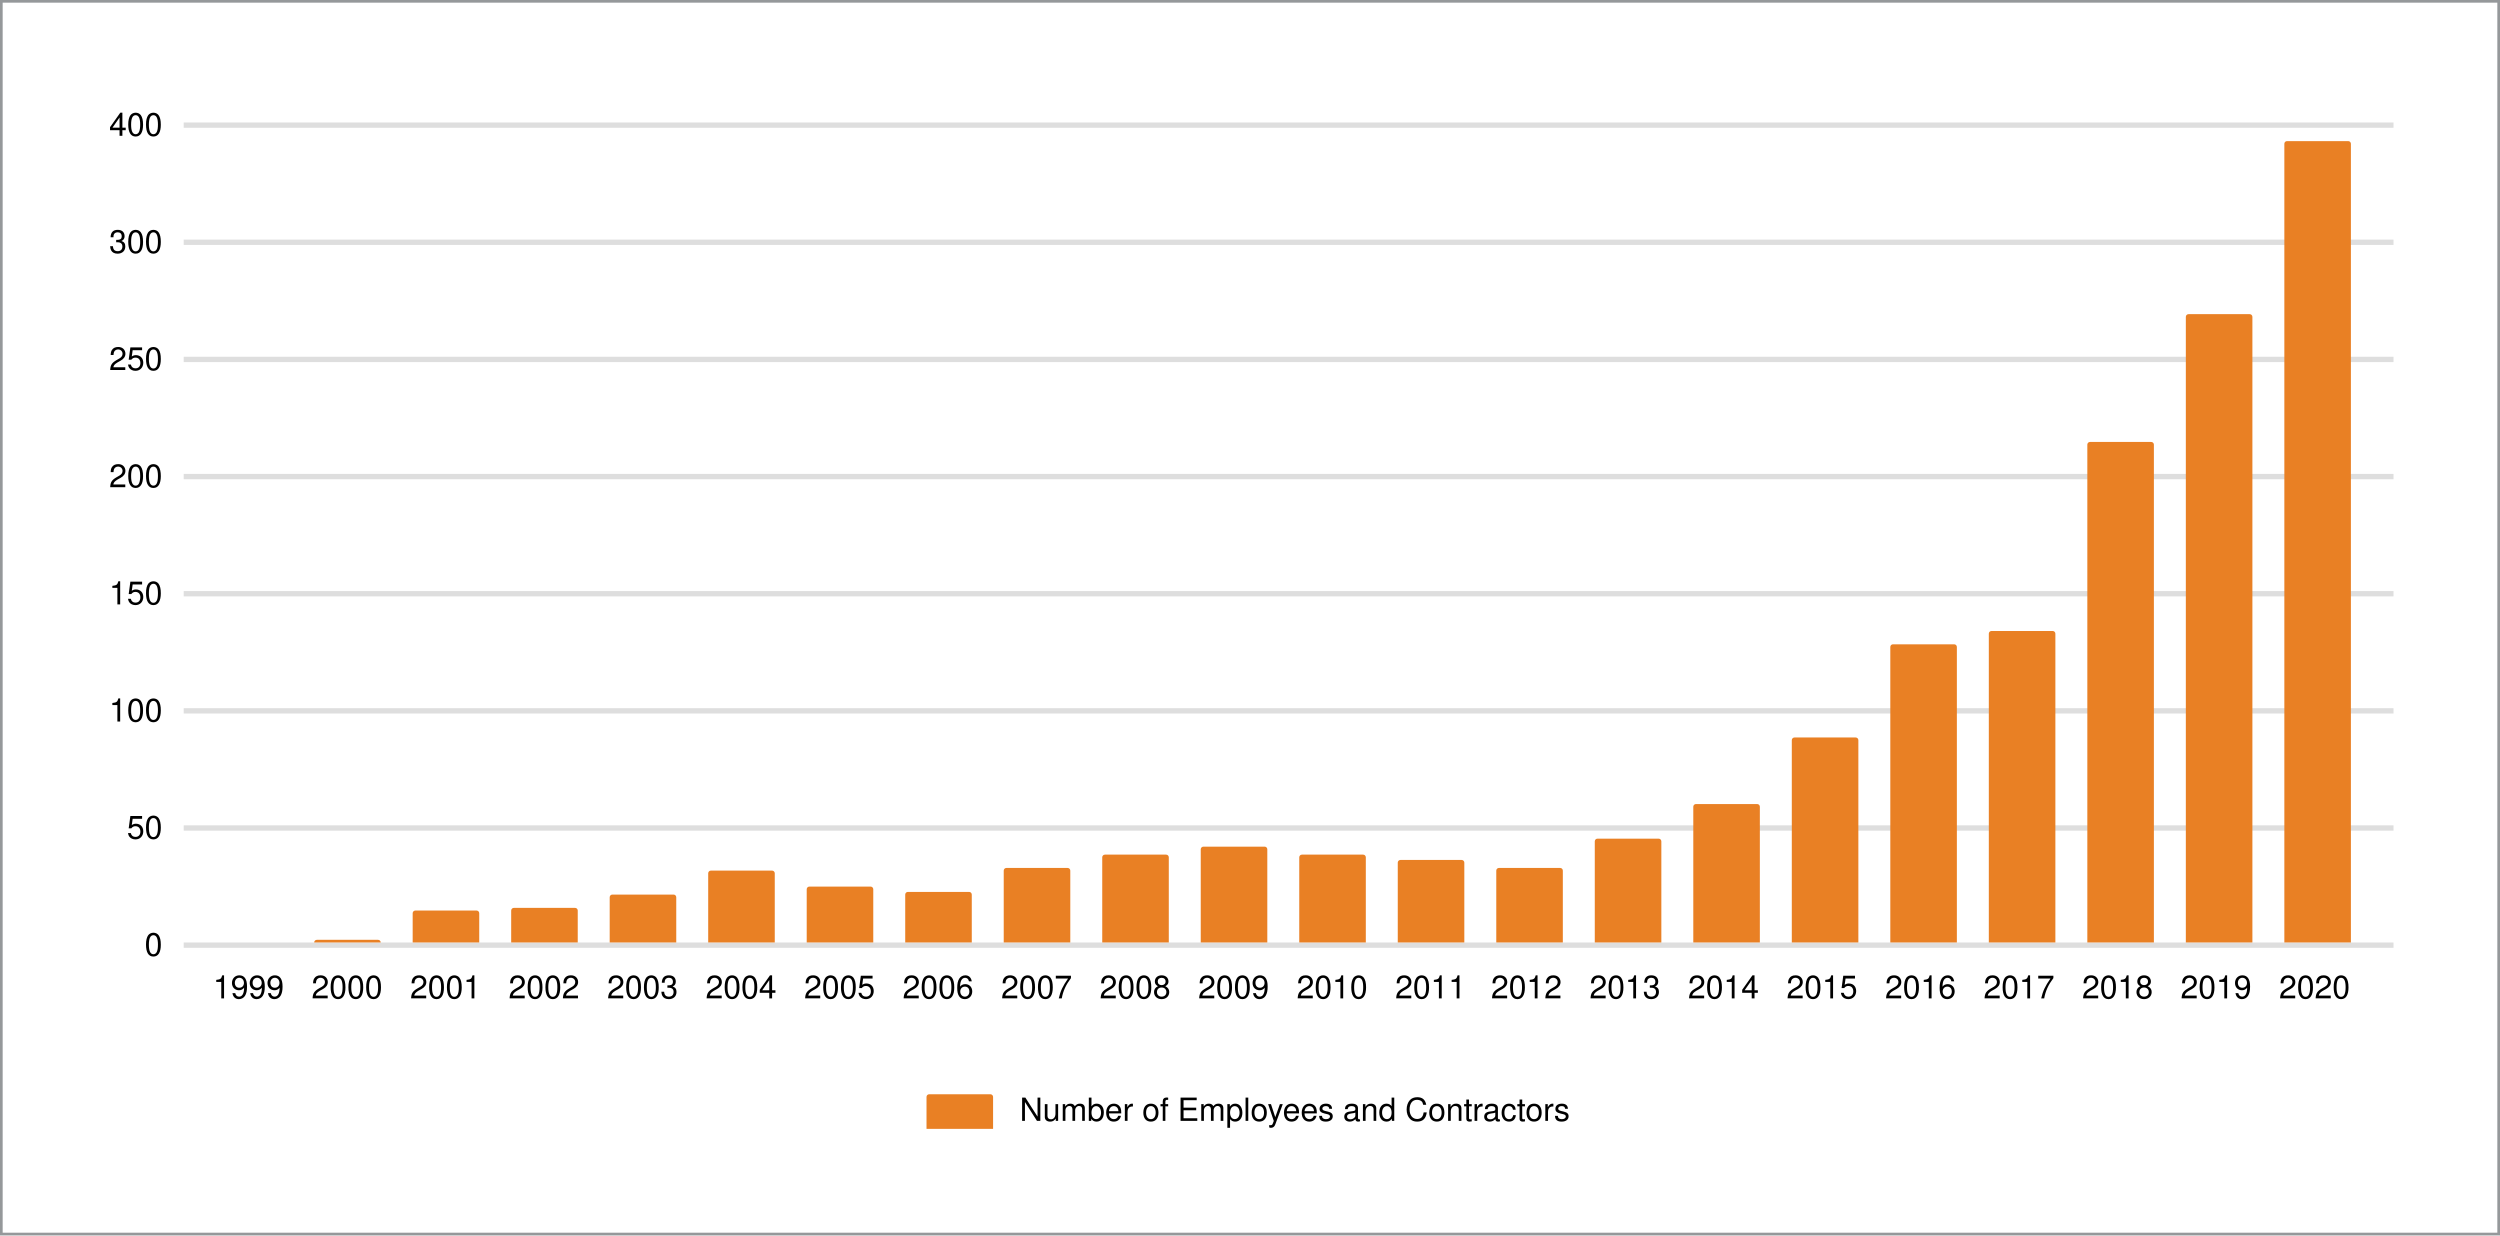
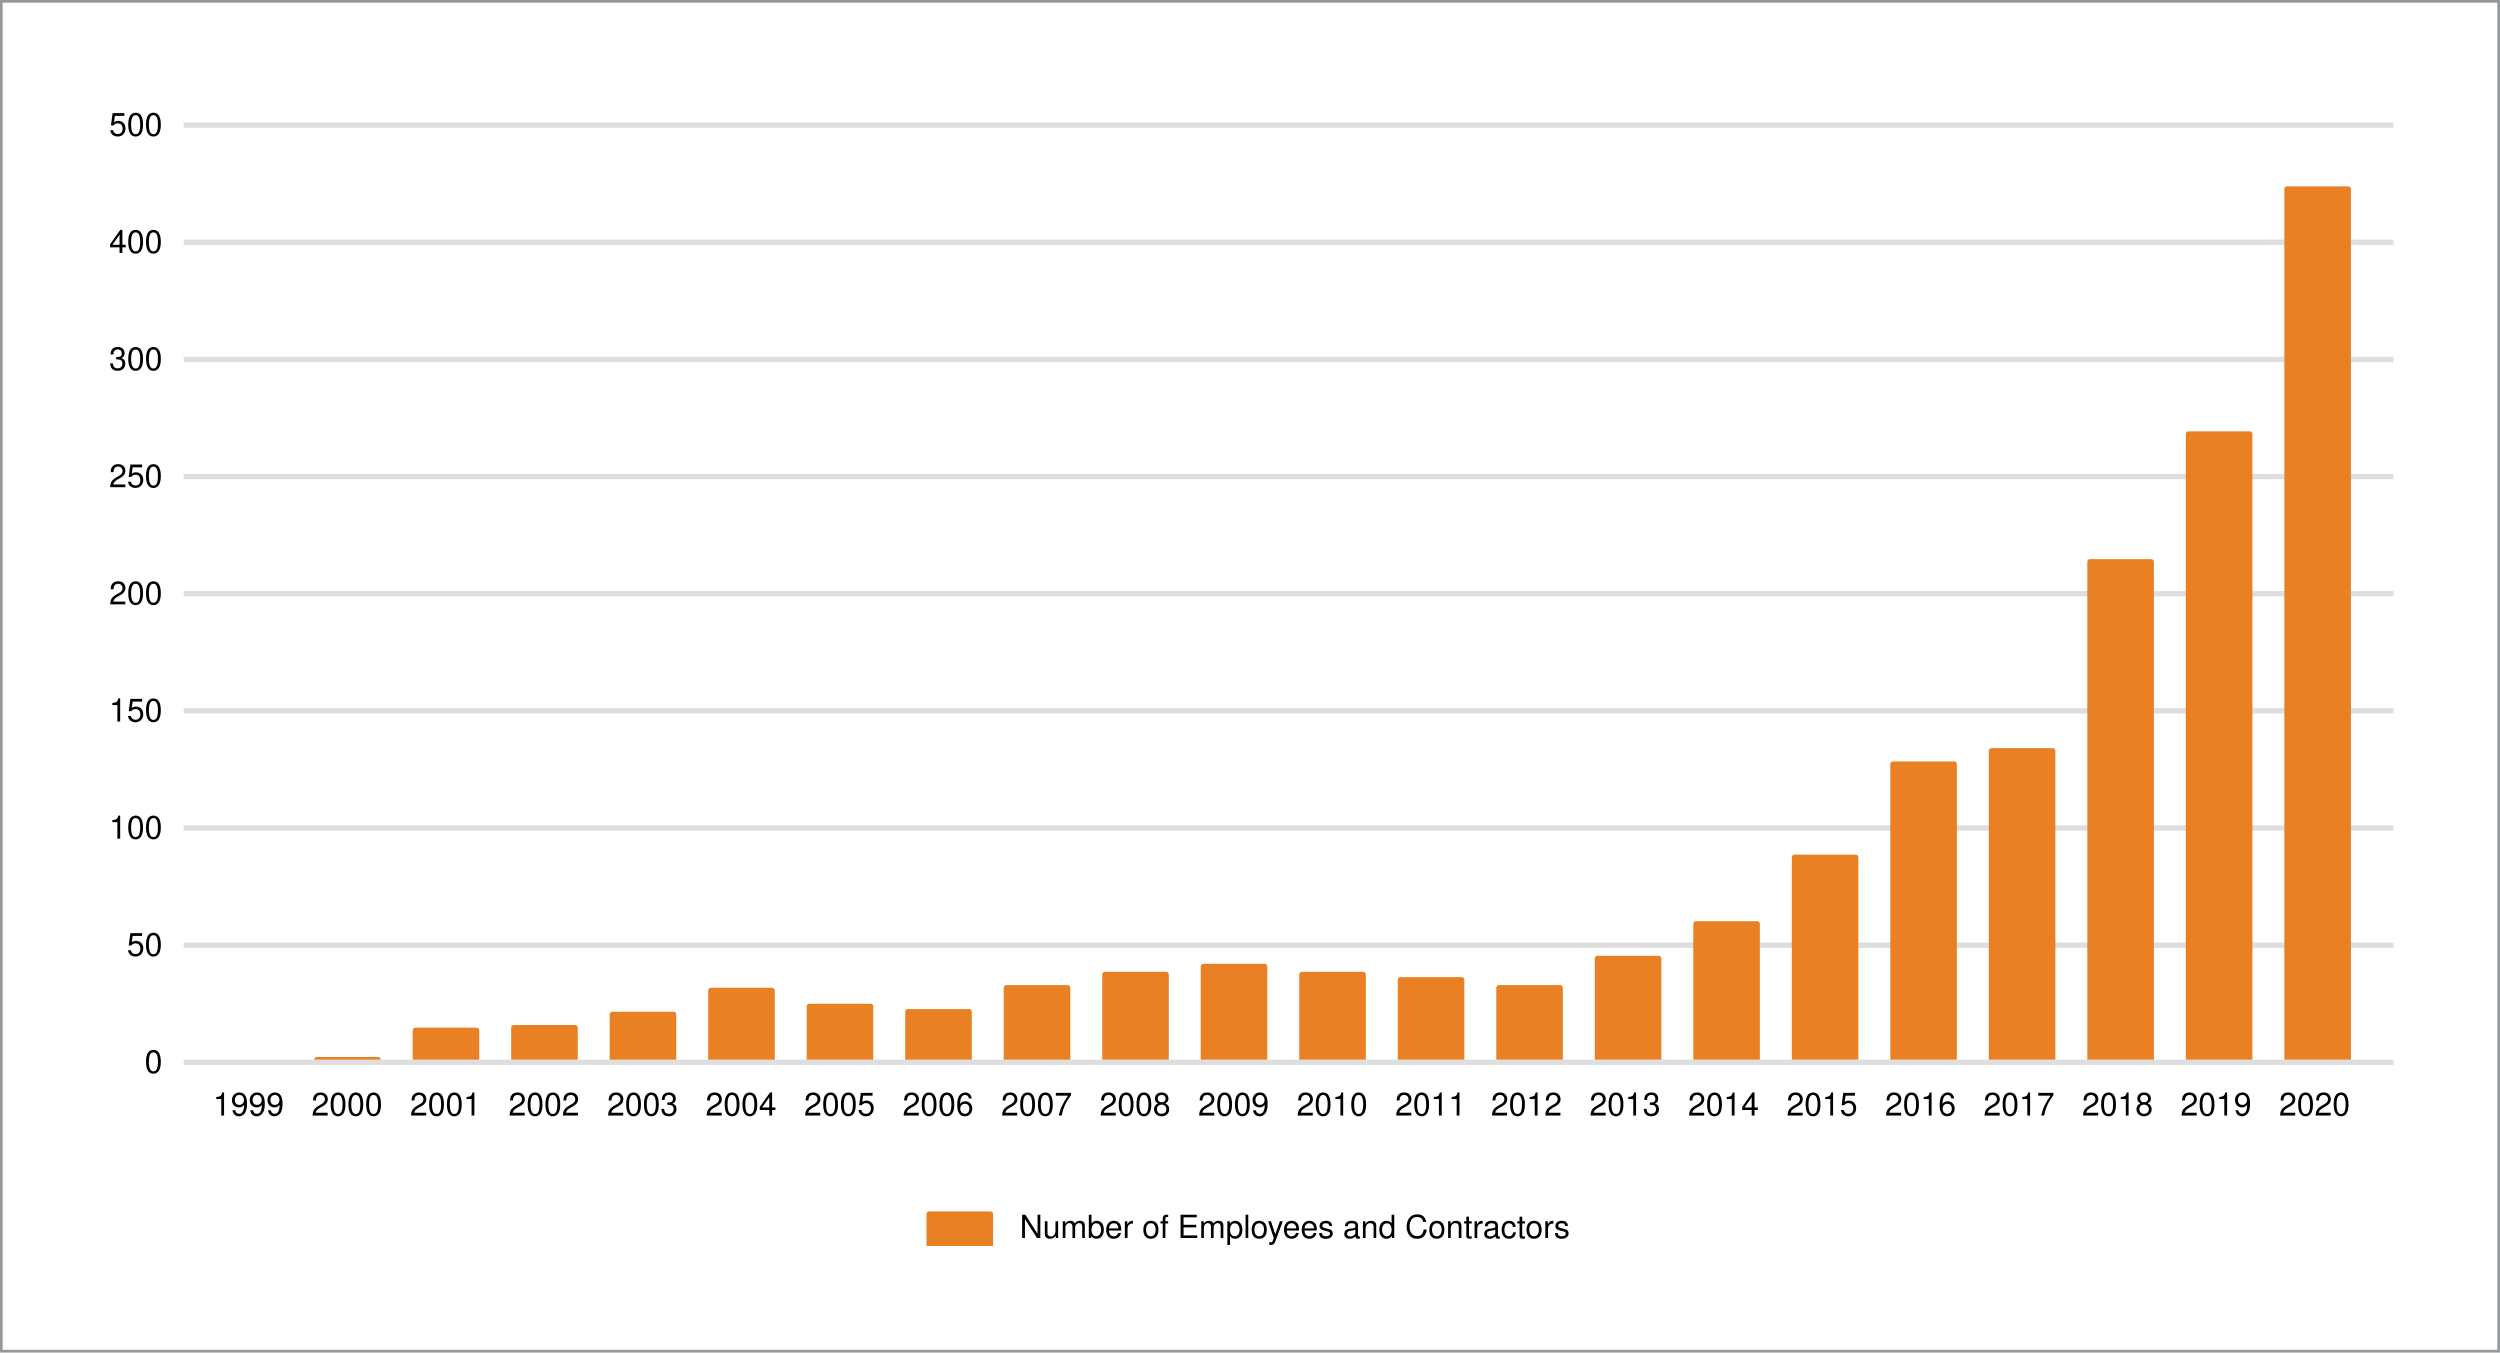
- <svg xmlns="http://www.w3.org/2000/svg" width="939" height="464">
+ <svg xmlns="http://www.w3.org/2000/svg" width="939" height="508">
  <g fill="none" fill-rule="evenodd">
-     <path d="M938.5.5v463H.5V.5h938z" stroke="#95989A" fill="#FFF" fill-rule="nonzero" />
-     <text font-family="Helvetica" font-size="12" fill="#000" transform="translate(348 410)">
+     <path d="M938.5.5v507H.5V.5h938z" stroke="#95989A" fill="#FFF" fill-rule="nonzero" />
+     <text font-family="Helvetica" font-size="12" fill="#000" transform="translate(348 454)">
      <tspan x="35" y="11">Number of Employees and Contractors</tspan>
    </text>
-     <path d="M349 411h23a1 1 0 011 1v12h-25v-12a1 1 0 011-1z" fill="#E98024" />
-     <path d="M69 354h830v2H69v-2zm0-44h830v2H69v-2zm0-44h830v2H69v-2zm0-44h830v2H69v-2zm0-44h830v2H69v-2zm0-44h830v2H69v-2zm0-44h830v2H69v-2zm0-44h830v2H69v-2z" fill="#DEDEDE" fill-rule="nonzero" />
+     <path d="M349 455h23a1 1 0 011 1v12h-25v-12a1 1 0 011-1z" fill="#E98024" />
+     <path d="M69 398h830v2H69v-2zm0-44h830v2H69v-2zm0-44h830v2H69v-2zm0-44h830v2H69v-2zm0-44h830v2H69v-2zm0-44h830v2H69v-2zm0-44h830v2H69v-2zm0-44h830v2H69v-2zm0-44h830v2H69v-2z" fill="#DEDEDE" fill-rule="nonzero" />
    <g fill="#E98024">
-       <path d="M119 353h23a1 1 0 011 1h-25a1 1 0 011-1zM156 342h23a1 1 0 011 1v11h-25v-11a1 1 0 011-1zM193 341h23a1 1 0 011 1v12h-25v-12a1 1 0 011-1zM230 336h23a1 1 0 011 1v17h-25v-17a1 1 0 011-1zM267 327h23a1 1 0 011 1v26h-25v-26a1 1 0 011-1zM304 333h23a1 1 0 011 1v20h-25v-20a1 1 0 011-1zM341 335h23a1 1 0 011 1v18h-25v-18a1 1 0 011-1zM378 326h23a1 1 0 011 1v27h-25v-27a1 1 0 011-1zM415 321h23a1 1 0 011 1v32h-25v-32a1 1 0 011-1zM452 318h23a1 1 0 011 1v35h-25v-35a1 1 0 011-1zM489 321h23a1 1 0 011 1v32h-25v-32a1 1 0 011-1zM526 323h23a1 1 0 011 1v30h-25v-30a1 1 0 011-1zM563 326h23a1 1 0 011 1v27h-25v-27a1 1 0 011-1zM600 315h23a1 1 0 011 1v38h-25v-38a1 1 0 011-1zM637 302h23a1 1 0 011 1v51h-25v-51a1 1 0 011-1zM674 277h23a1 1 0 011 1v76h-25v-76a1 1 0 011-1zM711 242h23a1 1 0 011 1v111h-25V243a1 1 0 011-1zM748 237h23a1 1 0 011 1v116h-25V238a1 1 0 011-1zM785 166h23a1 1 0 011 1v187h-25V167a1 1 0 011-1zM822 118h23a1 1 0 011 1v235h-25V119a1 1 0 011-1zM859 53h23a1 1 0 011 1v300h-25V54a1 1 0 011-1z" />
+       <path d="M119 397h23a1 1 0 011 1h-25a1 1 0 011-1zM156 386h23a1 1 0 011 1v11h-25v-11a1 1 0 011-1zM193 385h23a1 1 0 011 1v12h-25v-12a1 1 0 011-1zM230 380h23a1 1 0 011 1v17h-25v-17a1 1 0 011-1zM267 371h23a1 1 0 011 1v26h-25v-26a1 1 0 011-1zM304 377h23a1 1 0 011 1v20h-25v-20a1 1 0 011-1zM341 379h23a1 1 0 011 1v18h-25v-18a1 1 0 011-1zM378 370h23a1 1 0 011 1v27h-25v-27a1 1 0 011-1zM415 365h23a1 1 0 011 1v32h-25v-32a1 1 0 011-1zM452 362h23a1 1 0 011 1v35h-25v-35a1 1 0 011-1zM489 365h23a1 1 0 011 1v32h-25v-32a1 1 0 011-1zM526 367h23a1 1 0 011 1v30h-25v-30a1 1 0 011-1zM563 370h23a1 1 0 011 1v27h-25v-27a1 1 0 011-1zM600 359h23a1 1 0 011 1v38h-25v-38a1 1 0 011-1zM637 346h23a1 1 0 011 1v51h-25v-51a1 1 0 011-1zM674 321h23a1 1 0 011 1v76h-25v-76a1 1 0 011-1zM711 286h23a1 1 0 011 1v111h-25V287a1 1 0 011-1zM748 281h23a1 1 0 011 1v116h-25V282a1 1 0 011-1zM785 210h23a1 1 0 011 1v187h-25V211a1 1 0 011-1zM822 162h23a1 1 0 011 1v235h-25V163a1 1 0 011-1zM859 70h23a1 1 0 011 1v327h-25V71a1 1 0 011-1z" />
    </g>
    <g fill="#000" font-family="Helvetica" font-size="12">
-       <text transform="translate(80 364)">
+       <text transform="translate(80 408)">
        <tspan x="0" y="11">1999</tspan>
      </text>
-       <text transform="translate(80 364)">
+       <text transform="translate(80 408)">
        <tspan x="37" y="11">2000</tspan>
      </text>
-       <text transform="translate(80 364)">
+       <text transform="translate(80 408)">
        <tspan x="74" y="11">2001</tspan>
      </text>
-       <text transform="translate(80 364)">
+       <text transform="translate(80 408)">
        <tspan x="111" y="11">2002</tspan>
      </text>
-       <text transform="translate(80 364)">
+       <text transform="translate(80 408)">
        <tspan x="148" y="11">2003</tspan>
      </text>
-       <text transform="translate(80 364)">
+       <text transform="translate(80 408)">
        <tspan x="185" y="11">2004</tspan>
      </text>
-       <text transform="translate(80 364)">
+       <text transform="translate(80 408)">
        <tspan x="222" y="11">2005</tspan>
      </text>
-       <text transform="translate(80 364)">
+       <text transform="translate(80 408)">
        <tspan x="259" y="11">2006</tspan>
      </text>
-       <text transform="translate(80 364)">
+       <text transform="translate(80 408)">
        <tspan x="296" y="11">2007</tspan>
      </text>
-       <text transform="translate(80 364)">
+       <text transform="translate(80 408)">
        <tspan x="333" y="11">2008</tspan>
      </text>
-       <text transform="translate(80 364)">
+       <text transform="translate(80 408)">
        <tspan x="370" y="11">2009</tspan>
      </text>
-       <text transform="translate(80 364)">
+       <text transform="translate(80 408)">
        <tspan x="407" y="11">2010</tspan>
      </text>
-       <text transform="translate(80 364)">
+       <text transform="translate(80 408)">
        <tspan x="444" y="11">2011</tspan>
      </text>
-       <text transform="translate(80 364)">
+       <text transform="translate(80 408)">
        <tspan x="480" y="11">2012</tspan>
      </text>
-       <text transform="translate(80 364)">
+       <text transform="translate(80 408)">
        <tspan x="517" y="11">2013</tspan>
      </text>
-       <text transform="translate(80 364)">
+       <text transform="translate(80 408)">
        <tspan x="554" y="11">2014</tspan>
      </text>
-       <text transform="translate(80 364)">
+       <text transform="translate(80 408)">
        <tspan x="591" y="11">2015</tspan>
      </text>
-       <text transform="translate(80 364)">
+       <text transform="translate(80 408)">
        <tspan x="628" y="11">2016</tspan>
      </text>
-       <text transform="translate(80 364)">
+       <text transform="translate(80 408)">
        <tspan x="665" y="11">2017</tspan>
      </text>
-       <text transform="translate(80 364)">
+       <text transform="translate(80 408)">
        <tspan x="702" y="11">2018</tspan>
      </text>
-       <text transform="translate(80 364)">
+       <text transform="translate(80 408)">
        <tspan x="739" y="11">2019</tspan>
      </text>
-       <text transform="translate(80 364)">
+       <text transform="translate(80 408)">
        <tspan x="776" y="11">2020</tspan>
      </text>
    </g>
    <g fill="#000" font-family="Helvetica" font-size="12">
      <text fill-rule="nonzero" transform="translate(40 40)">
-         <tspan x=".979" y="11">400</tspan>
+         <tspan x=".979" y="11">500</tspan>
      </text>
      <text fill-rule="nonzero" transform="translate(40 40)">
-         <tspan x=".979" y="55">300</tspan>
+         <tspan x=".979" y="55">400</tspan>
      </text>
      <text fill-rule="nonzero" transform="translate(40 40)">
-         <tspan x=".979" y="99">250</tspan>
+         <tspan x=".979" y="99">300</tspan>
      </text>
      <text fill-rule="nonzero" transform="translate(40 40)">
-         <tspan x=".979" y="143">200</tspan>
+         <tspan x=".979" y="143">250</tspan>
      </text>
      <text fill-rule="nonzero" transform="translate(40 40)">
-         <tspan x=".979" y="187">150</tspan>
+         <tspan x=".979" y="187">200</tspan>
      </text>
      <text fill-rule="nonzero" transform="translate(40 40)">
-         <tspan x=".979" y="231">100</tspan>
+         <tspan x=".979" y="231">150</tspan>
      </text>
      <text fill-rule="nonzero" transform="translate(40 40)">
-         <tspan x="7.652" y="275">50</tspan>
+         <tspan x=".979" y="275">100</tspan>
+       </text>
+       <text fill-rule="nonzero" transform="translate(40 40)">
+         <tspan x="7.652" y="319">50</tspan>
      </text>
      <text transform="translate(40 40)">
-         <tspan x="14.326" y="319">0</tspan>
+         <tspan x="14.326" y="363">0</tspan>
      </text>
    </g>
  </g>
</svg>
